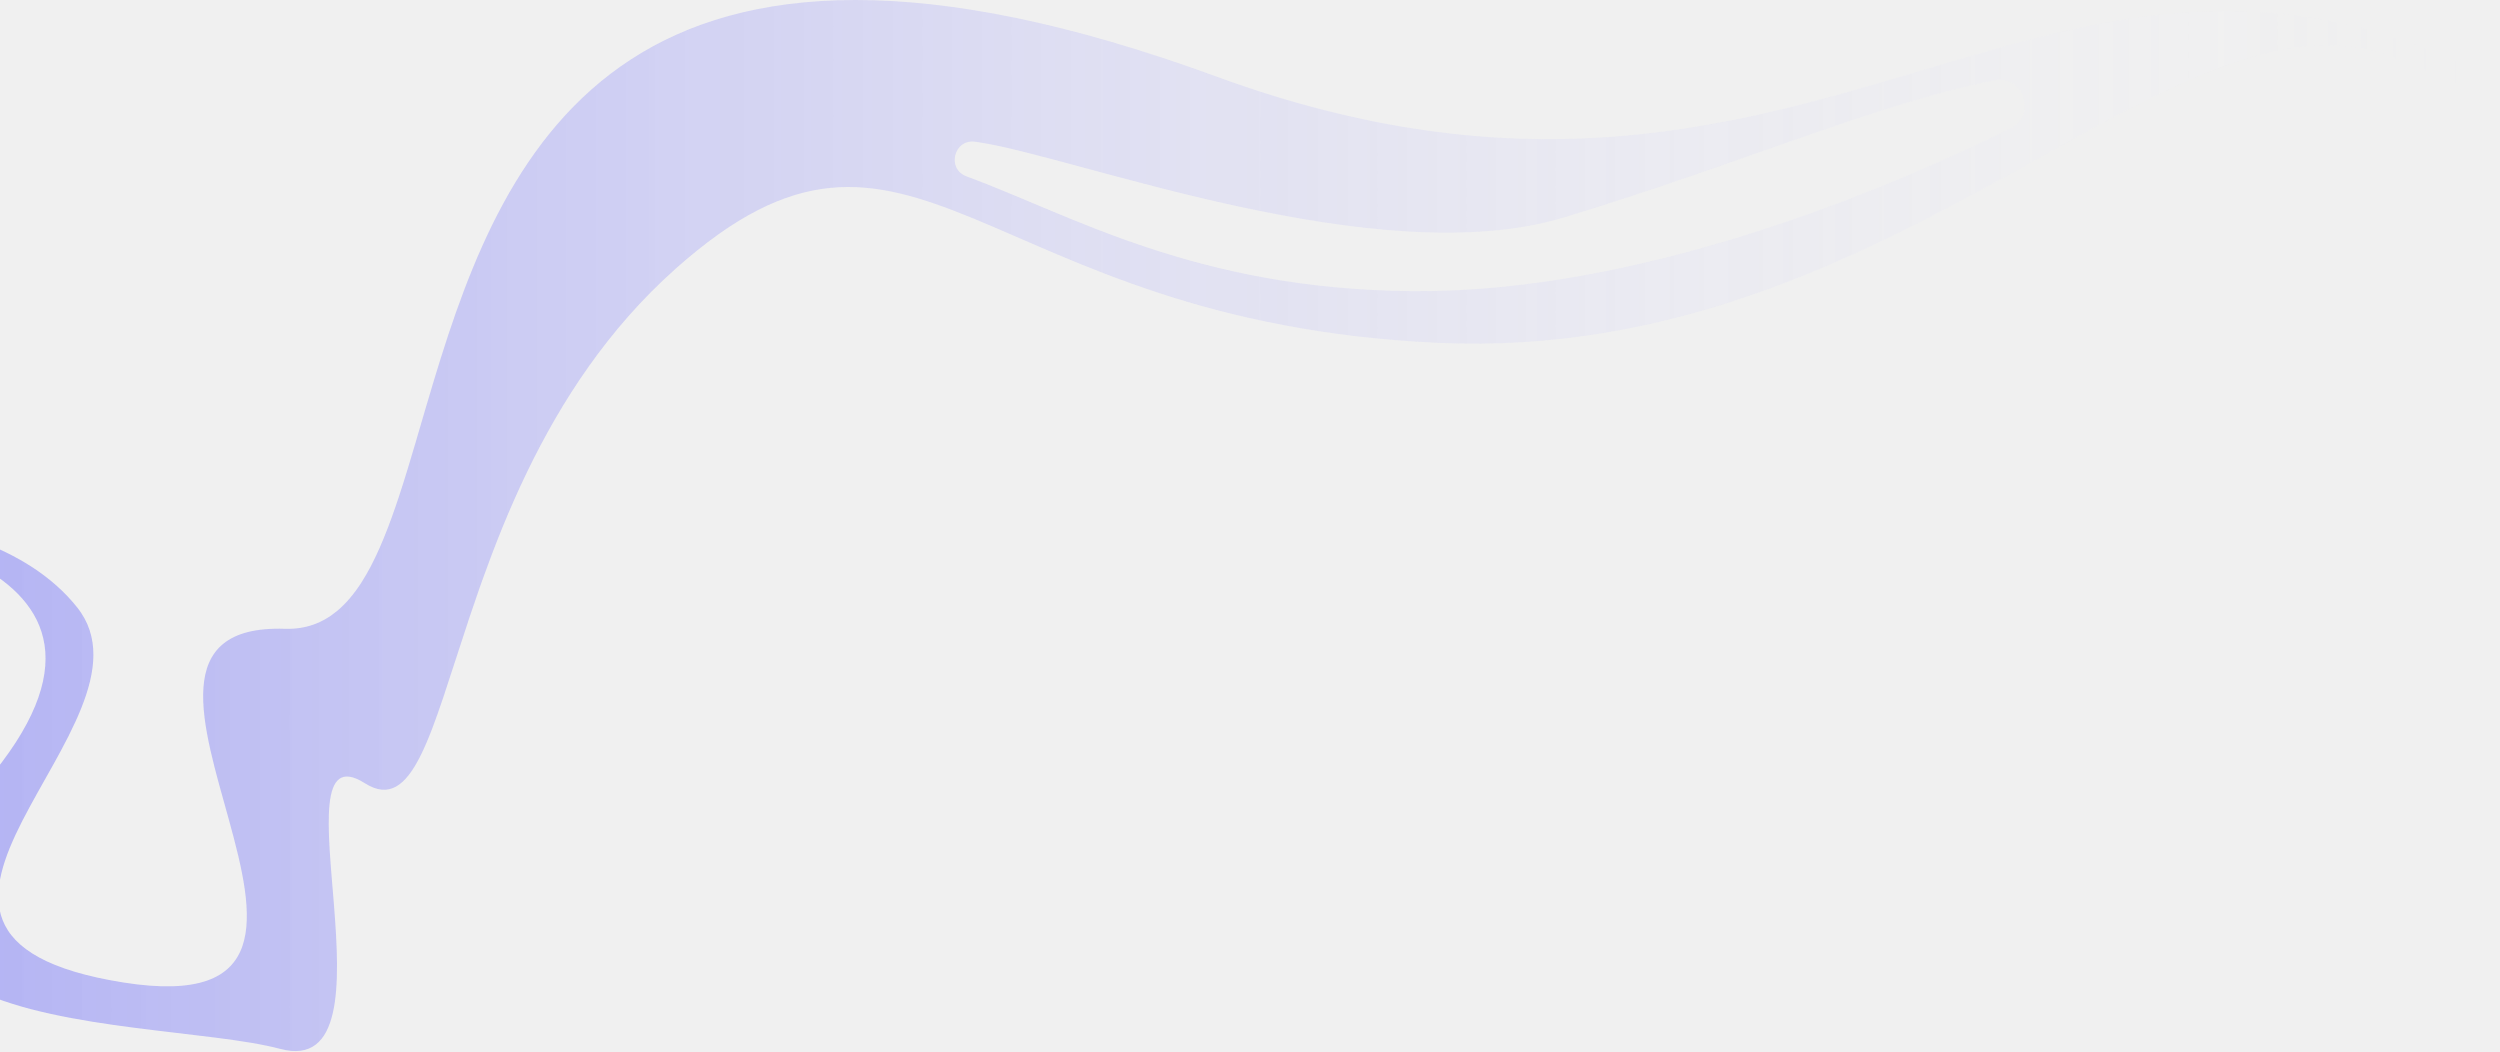
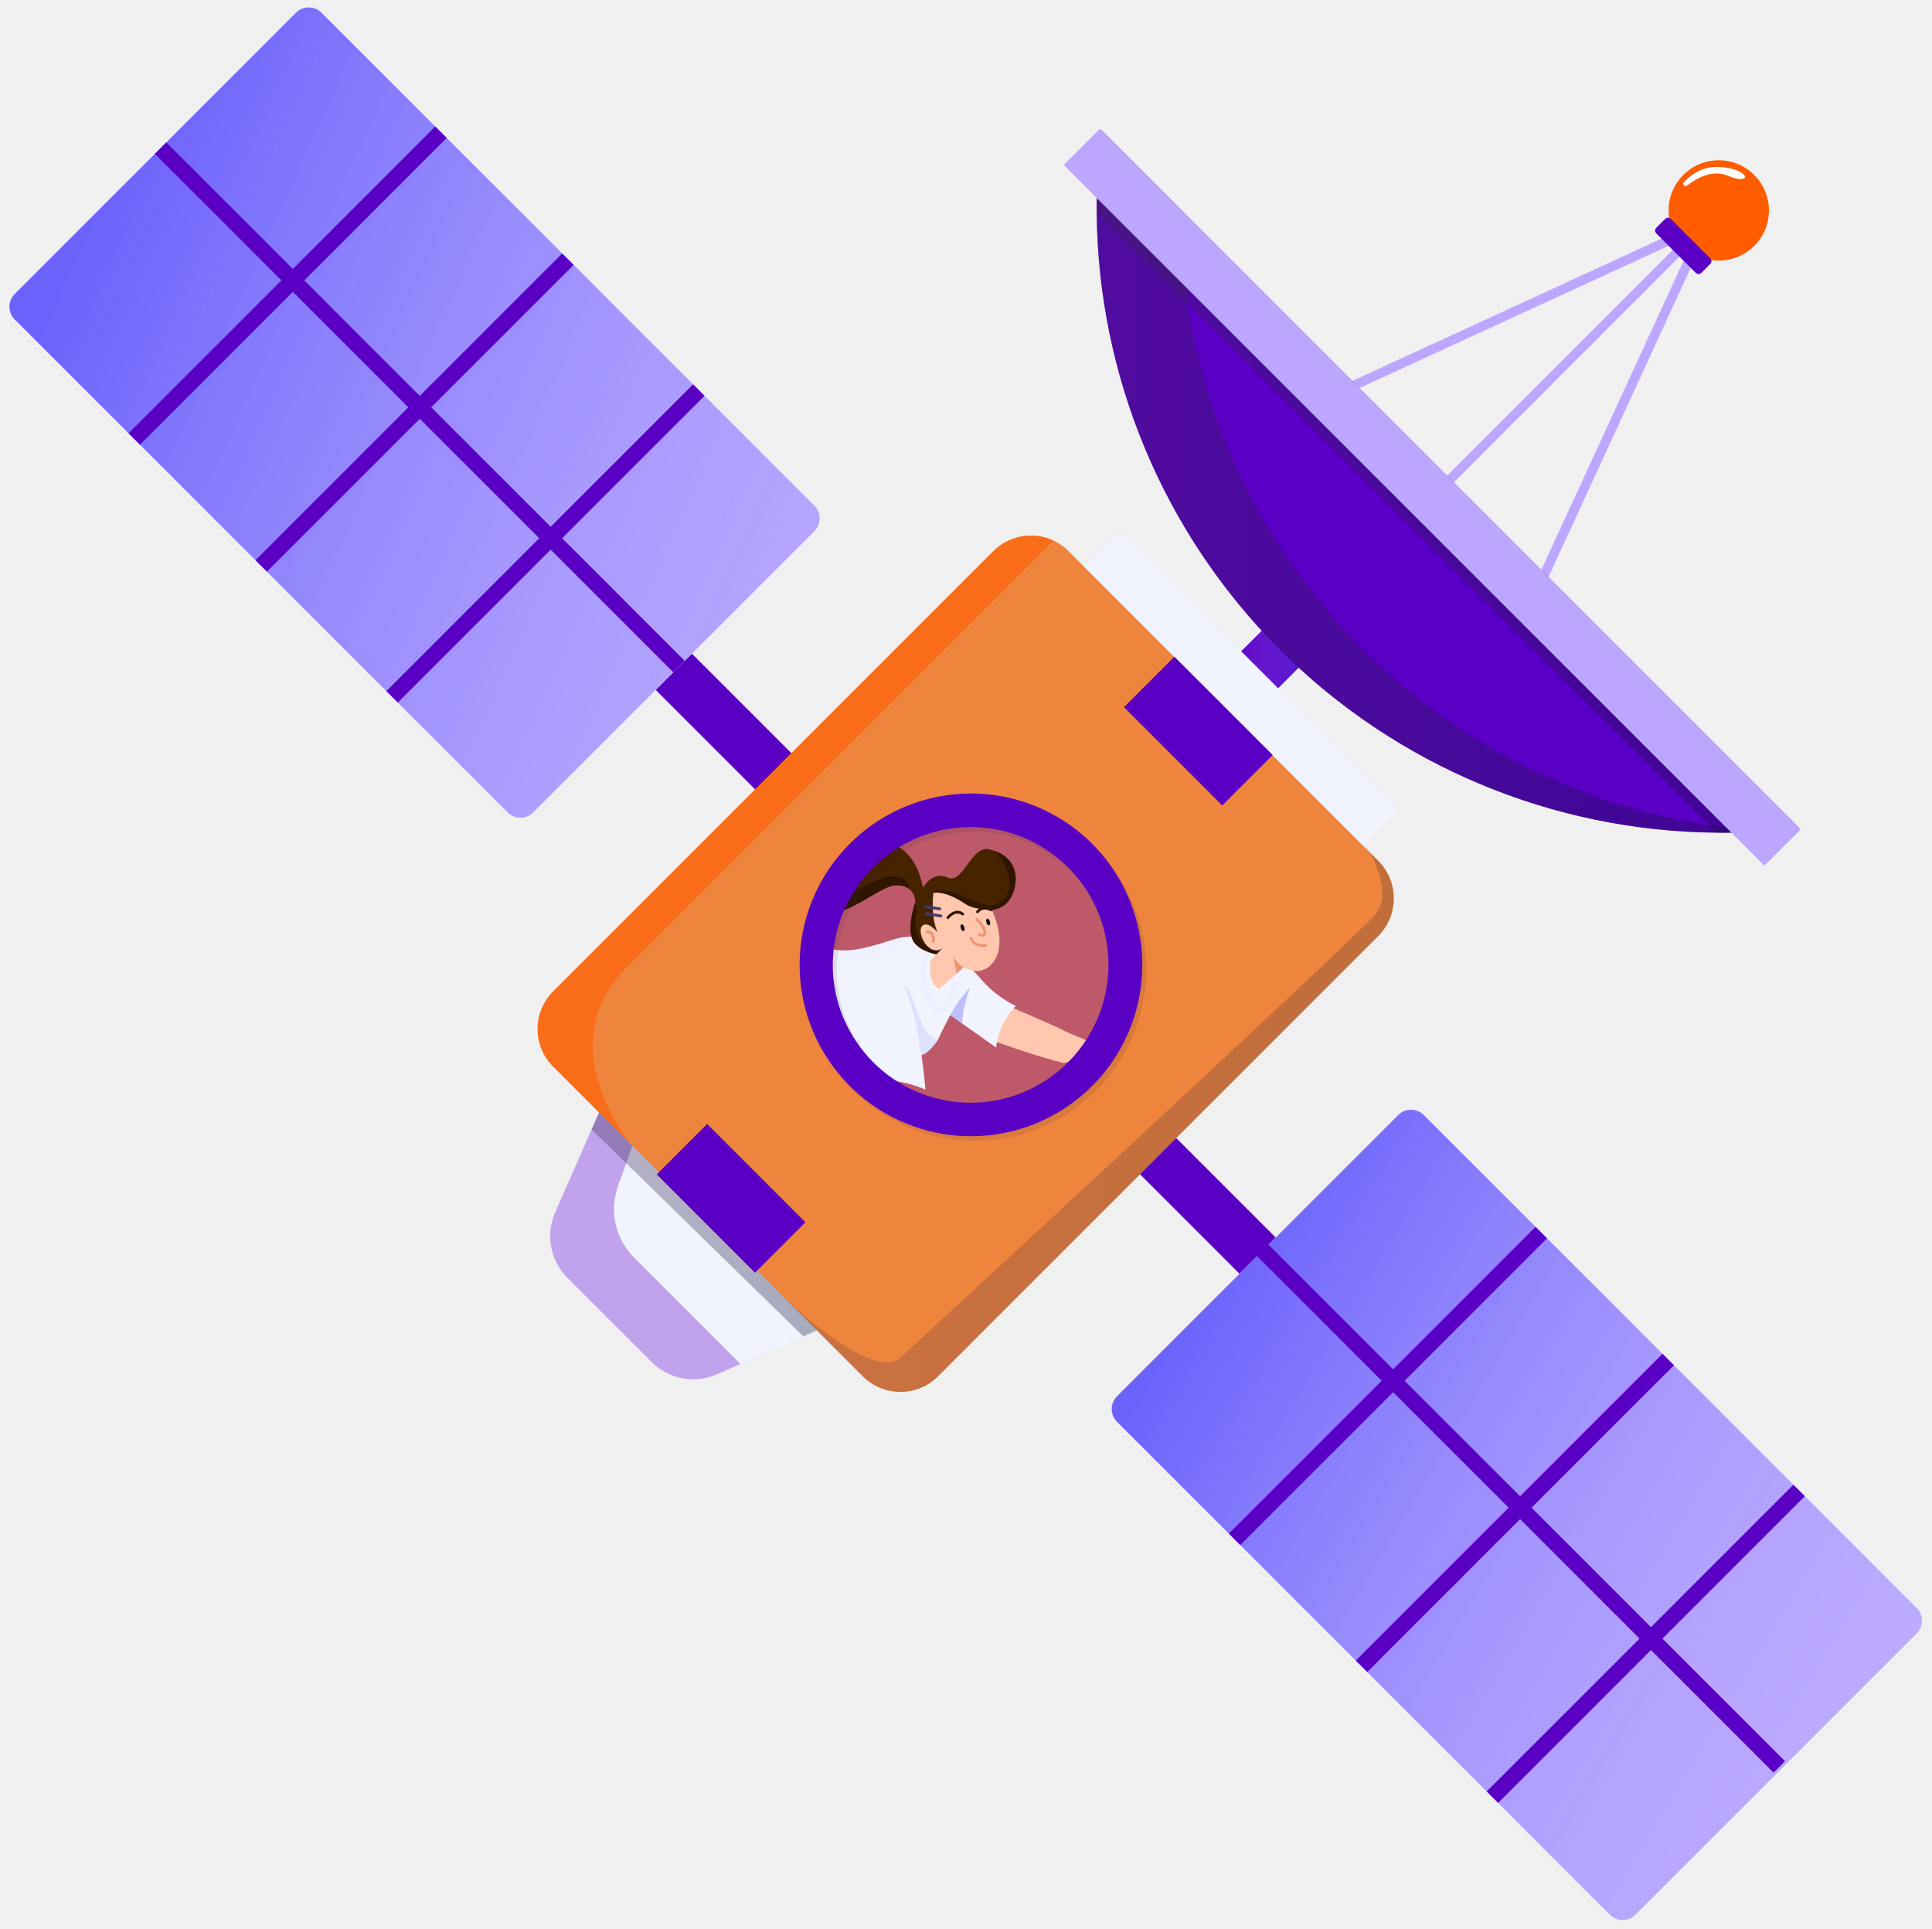
- <svg xmlns="http://www.w3.org/2000/svg" width="1586" height="667" viewBox="0 0 1586 667" fill="none">
-   <path opacity="0.33" d="M771.339 48.453C398.112 -88.104 320.421 92.21 275.469 240.685C275.244 241.426 275.019 242.186 274.799 242.906C267.066 268.563 260.295 293.21 253.073 315.036C252.422 316.999 251.771 318.942 251.117 320.862C244.59 339.932 237.613 356.602 229.256 369.595C224.645 376.752 219.599 382.789 213.962 387.495C204.714 395.212 193.872 399.334 180.713 398.908C32.793 394.107 268.537 653.543 78.28 623.294C-111.977 593.046 107.533 459.07 48.987 385.37C33.083 365.364 10.477 351.861 -14 342.858V358.362C30.337 382.204 52.893 423.935 -9.549 496.9C-11.079 498.691 -12.563 500.458 -14 502.202V628.411C39.094 653.688 134.225 653.823 177.787 665.421C256.809 686.477 171.921 459.07 231.452 496.875C262.1 516.345 273.338 465.006 297.66 392.217C299.66 386.192 301.771 380.023 303.991 373.712C304.658 371.808 305.337 369.892 306.027 367.965C313.869 346.079 323.032 322.883 334.33 299.516C356.101 254.454 385.689 208.732 428.48 170.591C579.676 35.825 619.732 204.275 912.432 217.514C1205.13 230.753 1377.8 -16.84 1518.3 36.345C1539.09 44.212 1561.79 54.3 1586 65.478V51.674C1295.18 -98.232 1154.48 188.641 771.339 48.453ZM1275.44 81.462C1194.52 121.238 1040.33 185.961 895.837 184.705C758.35 183.51 679.709 136.412 613.091 111.845C600.387 107.164 605.118 88.094 618.532 89.919L620.958 90.264C682.474 99.342 874.232 173.732 992.279 137.912C1104.33 103.903 1192.8 65.128 1265.25 50.989C1283.81 47.388 1292.41 73.145 1275.44 81.482V81.462Z" fill="url(#paint0_linear_1480_6419)" />
+ <svg xmlns="http://www.w3.org/2000/svg" width="577" height="576" viewBox="0 0 577 576" fill="none">
+   <path d="M381.007 369.587L206.63 195.21L195.815 206.025L370.192 380.402L381.007 369.587Z" fill="#5A00C4" />
+   <path d="M243.973 397.31L239.909 399.096L221.136 407.35L214.153 410.428C210.907 411.857 207.304 412.272 203.818 411.618C200.332 410.963 197.126 409.27 194.619 406.76L169.461 381.606C166.952 379.099 165.26 375.892 164.606 372.406C163.952 368.92 164.367 365.318 165.797 362.072L176.686 337.314L178.911 332.253L188.867 342.204L243.973 397.31Z" fill="#F1F3FF" />
+   <path opacity="0.33" d="M165.797 362.066C164.367 365.312 163.952 368.914 164.606 372.4C165.26 375.886 166.952 379.093 169.461 381.6L194.619 406.754C197.126 409.264 200.332 410.957 203.818 411.611C207.304 412.266 210.907 411.851 214.153 410.422L221.136 407.344L189.395 375.602C186.639 372.846 184.724 369.364 183.872 365.561C183.02 361.759 183.267 357.792 184.584 354.124L188.867 342.198L178.911 332.242L165.797 362.066Z" fill="#5A00C4" />
+   <path d="M411.6 279.56L280.17 411.016C277.184 414 273.136 415.676 268.915 415.676C264.694 415.676 260.645 414 257.659 411.016L243.974 397.331L178.912 332.247L165.227 318.562C163.748 317.084 162.576 315.329 161.775 313.398C160.975 311.467 160.563 309.397 160.563 307.306C160.563 305.216 160.975 303.146 161.775 301.214C162.576 299.283 163.748 297.528 165.227 296.051L296.657 164.616C298.133 163.135 299.887 161.96 301.819 161.158C303.75 160.357 305.821 159.944 307.912 159.944C310.003 159.944 312.074 160.357 314.006 161.158C315.937 161.96 317.691 163.135 319.168 164.616L409.085 254.524L411.609 257.049C413.087 258.527 414.26 260.282 415.06 262.214C415.859 264.145 416.27 266.215 416.27 268.306C416.269 270.397 415.856 272.467 415.055 274.398C414.254 276.329 413.08 278.083 411.6 279.56Z" fill="#EF843D" />
+   <path opacity="0.6" d="M185.865 290.155L314.599 161.421C311.64 160.055 308.334 159.63 305.126 160.201C301.918 160.773 298.962 162.314 296.657 164.618L165.227 296.052C163.748 297.53 162.576 299.285 161.775 301.216C160.975 303.147 160.563 305.217 160.563 307.307C160.563 309.398 160.975 311.468 161.775 313.399C162.576 315.33 163.748 317.085 165.227 318.563L178.912 332.248L188.868 342.204C188.868 342.204 164.308 313.664 185.865 290.155Z" fill="#FF5C00" />
+   <path opacity="0.2" d="M411.599 279.558L280.169 411.015C277.183 413.998 273.134 415.674 268.913 415.674C264.692 415.674 260.644 413.998 257.658 411.015L243.972 397.329L233.898 387.255C234.337 387.554 260.538 413.174 268.977 405.403C305.151 372.101 405.57 279.321 410.886 272.94C416.163 266.634 409.233 254.818 409.074 254.55L411.599 257.074C414.577 260.057 416.251 264.1 416.251 268.316C416.251 272.532 414.577 276.575 411.599 279.558Z" fill="url(#paint0_linear_1543_4347)" />
+   <path d="M454.985 188.566L421.321 154.899L423.318 152.898L454.114 183.694L508.204 66.138L510.772 67.317L454.985 188.566Z" fill="#BDA6FF" />
+   <path d="M502.175 68.538L499.932 69.567L496.221 71.277L403.837 113.784L400.825 115.169L389.022 120.6L387.654 121.229L421.322 154.897L422.32 155.895L423.318 154.897L424.321 153.899L431.951 146.282L434.149 144.083L501.59 76.638L504.915 73.313L505.94 72.289L516.089 62.139L502.175 68.538ZM499.581 74.641L432.135 142.082L429.937 144.281L422.32 151.898L392.522 122.095L402.953 117.293L405.965 115.908L498.354 73.41L501.432 71.981L502.888 71.312L501.779 72.421L499.581 74.641Z" fill="#BDA6FF" />
+   <path d="M243.217 151.018L96.001 3.803C93.901 1.703 90.496 1.703 88.395 3.803L4.404 87.795C2.303 89.895 2.303 93.3 4.404 95.401L151.619 242.616C153.719 244.716 157.124 244.716 159.225 242.616L243.217 158.624C245.317 156.524 245.317 153.118 243.217 151.018Z" fill="#BDA6FF" />
+   <path d="M572.42 480.216L425.205 333.001C423.104 330.901 419.699 330.901 417.599 333.001L333.607 416.993C331.507 419.093 331.507 422.499 333.607 424.599L480.822 571.814C482.922 573.914 486.328 573.914 488.428 571.814L572.42 487.822C574.52 485.722 574.52 482.317 572.42 480.216Z" fill="#BDA6FF" />
+   <path opacity="0.62" d="M243.217 151.018L96.001 3.803C93.901 1.703 90.496 1.703 88.395 3.803L4.404 87.795C2.303 89.895 2.303 93.3 4.404 95.401L151.619 242.616C153.719 244.716 157.124 244.716 159.225 242.616L243.217 158.624C245.317 156.524 245.317 153.118 243.217 151.018Z" fill="url(#paint1_linear_1543_4347)" />
+   <path opacity="0.62" d="M572.42 480.216L425.205 333.001C423.104 330.901 419.699 330.901 417.599 333.001L333.607 416.993C331.507 419.093 331.507 422.499 333.607 424.599L480.822 571.814C482.922 573.914 486.328 573.914 488.428 571.814L572.42 487.822C574.52 485.722 574.52 482.317 572.42 480.216Z" fill="url(#paint2_linear_1543_4347)" />
+   <path d="M390.277 196.977L379.244 185.944L368.429 196.759L379.462 207.792L390.277 196.977Z" fill="#5A00C4" />
+   <path opacity="0.3" d="M390.277 196.977L379.244 185.944L368.429 196.759L379.462 207.792L390.277 196.977Z" fill="url(#paint3_linear_1543_4347)" />
+   <path opacity="0.32" d="M243.974 397.308L239.91 399.093L176.687 337.307L178.912 332.246L188.868 342.198V342.202L243.974 397.308Z" fill="url(#paint4_linear_1543_4347)" />
+   <path d="M537.316 247.265C535.999 247.427 534.68 247.573 533.358 247.705C527.949 248.262 522.525 248.582 517.087 248.664C515.621 248.687 514.155 248.687 512.689 248.664C463.707 248.266 416.844 228.632 382.206 193.995C347.569 159.359 327.933 112.496 327.535 63.514C327.535 62.048 327.535 60.582 327.535 59.116C327.617 53.681 327.936 48.257 328.493 42.845C328.625 41.526 328.772 40.206 328.933 38.887L537.316 247.265Z" fill="#5A00C4" />
+   <path opacity="0.32" d="M526.616 248.277C523.444 248.488 520.269 248.618 517.091 248.668C492.096 249.05 467.278 244.409 444.11 235.019C420.942 225.629 399.895 211.682 382.219 194.006C364.542 176.329 350.595 155.283 341.206 132.115C331.816 108.947 327.174 84.129 327.556 59.133C327.661 52.37 328.13 45.617 328.959 38.904L352.354 62.291C352.435 109.598 370.471 155.111 402.818 189.633C435.164 224.154 479.409 245.109 526.612 248.263L526.616 248.277Z" fill="url(#paint5_linear_1543_4347)" />
+   <path opacity="0.32" d="M533.362 247.71C527.953 248.267 522.53 248.586 517.091 248.668C515.625 248.692 514.16 248.692 512.694 248.668L327.535 63.514C327.535 62.048 327.535 60.582 327.535 59.116C327.617 53.681 327.936 48.257 328.493 42.845L533.362 247.71Z" fill="url(#paint6_linear_1543_4347)" />
+   <path d="M328.508 38.458L317.693 49.273L526.947 258.527L537.762 247.712L328.508 38.458Z" fill="#BDA6FF" />
+   <path d="M417.786 241.606L334.615 158.436L323.8 169.251L406.971 252.421L417.786 241.606Z" fill="#F1F3FF" />
+   <path d="M513.314 77.823C521.589 77.823 528.297 71.115 528.297 62.84C528.297 54.566 521.589 47.858 513.314 47.858C505.04 47.858 498.332 54.566 498.332 62.84C498.332 71.115 505.04 77.823 513.314 77.823Z" fill="#FF5C00" />
+   <path d="M510.783 77.149L499.001 65.367C498.537 64.903 497.786 64.903 497.322 65.367L494.654 68.035C494.19 68.498 494.19 69.25 494.654 69.714L506.436 81.496C506.9 81.96 507.652 81.96 508.115 81.496L510.783 78.828C511.247 78.364 511.247 77.612 510.783 77.149Z" fill="#5A00C4" />
+   <path d="M204.488 197.351L167.883 160.741L210.416 118.208L206.994 114.787L164.461 157.32L128.788 121.647L171.321 79.114L167.9 75.697L125.367 118.23L90.877 83.736L133.41 41.203L129.989 37.781L87.456 80.314L49.667 42.526L46.246 45.947L84.034 83.736L38.392 129.378L41.809 132.799L87.456 87.157L121.946 121.647L76.303 167.294L79.725 170.715L125.367 125.068L161.04 160.741L115.398 206.388L118.819 209.805L164.461 164.163L201.071 200.768L204.488 197.351Z" fill="#5A00C4" />
+   <path d="M533.099 525.961L496.49 489.356L539.023 446.822L535.602 443.401L493.068 485.934L457.4 450.261L499.933 407.728L496.512 404.307L453.979 446.84L419.484 412.35L462.017 369.817L458.596 366.396L416.063 408.929L378.275 371.14L374.858 374.562L412.646 412.35L366.999 457.992L370.421 461.413L416.063 415.767L450.557 450.261L404.915 495.904L408.332 499.325L453.979 453.683L489.651 489.356L444.005 534.998L447.426 538.419L493.068 492.772L529.678 529.382L533.099 525.961Z" fill="#5A00C4" />
+   <path opacity="0.33" d="M290.191 334.024C315.717 334.024 336.409 313.331 336.409 287.806C336.409 262.28 315.717 241.587 290.191 241.587C264.665 241.587 243.973 262.28 243.973 287.806C243.973 313.331 264.665 334.024 290.191 334.024Z" fill="#5A00C4" />
+   <path d="M330.597 313.164C330.597 313.164 319.572 308.766 317.184 307.504C314.796 306.242 301.956 300.776 301.956 300.776C301.956 300.776 295.425 306.536 297.558 311.158C297.558 311.158 310.056 315.666 317.787 317.486L330.597 313.164Z" fill="#FFC7AE" />
+   <path d="M303.349 300.439C303.137 300.659 302.935 300.879 302.737 301.103C300.205 303.972 298.482 307.463 297.746 311.218C297.637 311.759 297.564 312.307 297.526 312.858L287.412 305.716L283.766 303.139L280.763 309.12C280.593 309.622 280.362 310.102 280.077 310.549C279.034 312.255 277.157 314.305 275.881 314.854C275.666 314.947 275.442 315.039 275.226 315.123L274.971 315.224C274.703 315.334 274.435 315.435 274.166 315.532C274.094 315.562 274.021 315.588 273.946 315.611C273.722 315.694 273.507 315.773 273.274 315.844C273.041 315.914 272.72 316.033 272.438 316.116C272.267 316.174 272.091 316.226 271.915 316.275C271.872 316.292 271.828 316.305 271.783 316.314L271.282 316.455L270.648 316.622C270.406 316.688 270.165 316.745 269.923 316.798C269.527 316.895 269.131 316.978 268.735 317.057L268.098 317.176L267.46 317.286L267.245 317.321C267.047 317.356 266.853 317.383 266.655 317.409C266.457 317.436 266.216 317.475 265.96 317.502L265.543 317.55C265.332 317.576 265.103 317.598 264.901 317.616L264.426 317.66H264.136L263.625 317.695C263.309 317.717 262.997 317.73 262.684 317.744H262.13C260.279 317.79 258.427 317.716 256.585 317.524C255.925 317.458 255.266 317.374 254.624 317.277C247.721 308.988 243.948 298.539 243.964 287.752C243.964 286.38 244.024 285.023 244.144 283.68C244.184 283.165 244.241 282.651 244.303 282.141C252.179 285.531 258.15 283.218 267.28 280.452C268.88 279.957 270.544 279.701 272.218 279.691C272.933 279.69 273.647 279.736 274.355 279.828C274.694 279.872 275.028 279.925 275.358 279.99C276.024 280.115 276.682 280.278 277.328 280.479C277.665 280.584 278 280.698 278.331 280.822C278.589 280.915 278.844 281.017 279.096 281.125C279.912 281.465 280.707 281.854 281.475 282.29C285.055 284.3 288.124 287.185 290.635 289.841C291.792 291.059 292.834 292.233 293.74 293.249C297.825 297.845 303.349 300.439 303.349 300.439Z" fill="#F1F3FF" />
+   <g opacity="0.12">
+     <path opacity="0.12" d="M277.338 280.532L276.512 282.036L276.428 282.181L276.323 282.374C275.391 282.066 274.414 281.917 273.433 281.934C271.27 281.934 267.932 282.374 263.592 284.533C258.187 287.207 250.628 286.908 244.155 283.724C244.194 283.21 244.251 282.695 244.313 282.185C252.189 285.576 258.161 283.262 267.29 280.496C268.89 280.002 270.554 279.745 272.229 279.736C272.943 279.734 273.657 279.78 274.366 279.872C274.704 279.916 275.039 279.969 275.368 280.035C276.034 280.162 276.692 280.328 277.338 280.532Z" fill="#9C9EF9" />
+   </g>
+   <path d="M296.374 271.733H296.22C295.903 271.773 295.569 271.799 295.221 271.812C294.608 271.828 293.993 271.802 293.383 271.733H293.287C292.847 271.68 292.407 271.645 291.998 271.623C290.254 271.503 288.502 271.672 286.813 272.124C286.563 272.195 286.316 272.274 286.083 272.357C284.864 272.778 283.737 273.429 282.763 274.275C281.763 275.12 280.989 276.2 280.512 277.419L281.488 282.331L281.571 282.745L282.104 285.431C281.27 285.337 280.443 285.19 279.628 284.992C279.014 284.852 278.408 284.682 277.812 284.482C277.464 284.367 277.112 284.24 276.765 284.095H276.739C275.493 283.622 274.365 282.882 273.436 281.927C273.199 281.673 272.989 281.396 272.807 281.1C272.552 280.671 272.359 280.21 272.231 279.728C271.206 276.012 273.067 270.348 273.317 269.613C273.325 269.585 273.336 269.557 273.348 269.53C273.348 269.53 273.476 267.019 271.589 265.502C270.709 264.807 269.452 264.319 267.552 264.376C263.018 264.508 255.894 271.878 246.219 273.51C246.732 271.921 247.332 270.362 248.018 268.839C251.218 261.773 256.138 255.621 262.328 250.946C268.388 251.715 273.761 255.106 275.661 265.137C275.661 265.137 278.383 259.93 282.996 262.058C287.609 264.187 290.098 252.353 295.424 253.655C295.982 253.791 296.501 253.945 296.989 254.116C301.198 255.581 303.023 258.325 303.348 262.032C303.348 262.032 303.744 270.682 296.374 271.733Z" fill="#472300" />
+   <path d="M286.079 272.371C287.882 271.729 290.235 271.404 293.282 271.747C303.837 272.943 303.348 262.032 303.348 262.032C303.023 258.308 301.198 255.563 296.99 254.117C298.061 255.277 298.989 256.563 299.751 257.947C303.23 263.963 301.343 269.165 296.484 270.291C292.403 271.236 282.051 263.176 278.731 266.681C277.192 268.286 281.114 270.674 286.079 272.371Z" fill="#301600" />
+   <path d="M272.804 281.116C275.06 284.823 282.1 285.443 282.1 285.443L281.568 282.756C273.376 284.335 272.949 276.41 273.547 272.321C273.771 270.782 273.617 269.994 273.314 269.625C273.028 270.461 270.675 277.629 272.804 281.116Z" fill="#301600" />
+   <path d="M280.482 295.388L287.799 288.853C287.799 288.853 293.076 292.322 296.806 287.094C301.093 281.06 295.926 271.139 295.926 271.139C295.926 271.139 291.713 272.234 288.235 269.908C281.951 265.7 278.736 266.671 278.736 266.671C278.736 266.671 277.9 274.024 280.055 278.483C280.055 278.483 277.997 275.977 276.41 276.082C272.645 276.337 276.797 286.333 281.467 283.202L277.949 286.72C277.949 286.72 276.537 292.723 280.482 295.388Z" fill="#FFC7AE" />
+   <path d="M287.792 278.03C288.076 277.938 288.166 277.426 287.992 276.884C287.819 276.343 287.447 275.979 287.163 276.07C286.878 276.161 286.789 276.674 286.962 277.215C287.136 277.756 287.507 278.121 287.792 278.03Z" fill="black" />
+   <path d="M295.434 276.332C295.719 276.241 295.809 275.728 295.635 275.187C295.461 274.646 295.09 274.281 294.805 274.372C294.521 274.464 294.431 274.977 294.605 275.518C294.779 276.059 295.15 276.423 295.434 276.332Z" fill="black" />
+   <path d="M293.732 282.802C293.974 282.803 294.217 282.787 294.457 282.754C294.511 282.746 294.563 282.728 294.61 282.701C294.657 282.673 294.698 282.637 294.731 282.593C294.764 282.55 294.788 282.5 294.802 282.447C294.816 282.394 294.819 282.34 294.811 282.286C294.804 282.232 294.786 282.18 294.758 282.133C294.731 282.086 294.694 282.044 294.65 282.012C294.607 281.979 294.557 281.955 294.505 281.941C294.452 281.927 294.397 281.924 294.343 281.932C293.765 281.992 293.18 281.964 292.61 281.848C291.471 281.606 290.733 281.017 290.412 280.089C290.398 280.032 290.373 279.979 290.338 279.933C290.303 279.886 290.258 279.848 290.207 279.819C290.156 279.791 290.1 279.774 290.042 279.769C289.984 279.764 289.925 279.771 289.87 279.789C289.815 279.808 289.764 279.838 289.722 279.878C289.679 279.917 289.645 279.965 289.622 280.019C289.598 280.072 289.587 280.13 289.587 280.188C289.588 280.247 289.6 280.304 289.624 280.357C290.297 282.305 292.32 282.802 293.732 282.802Z" fill="#ED9572" />
+   <path d="M291.916 272.733C291.977 272.732 292.037 272.718 292.092 272.692C292.147 272.667 292.196 272.63 292.237 272.584C293.684 270.825 295.658 272.025 295.755 272.074C295.801 272.105 295.852 272.127 295.907 272.139C295.962 272.15 296.018 272.15 296.073 272.138C296.127 272.127 296.179 272.105 296.225 272.073C296.271 272.041 296.31 272.001 296.339 271.954C296.369 271.906 296.389 271.854 296.398 271.799C296.406 271.744 296.404 271.687 296.39 271.633C296.377 271.579 296.353 271.528 296.319 271.484C296.285 271.439 296.243 271.402 296.195 271.375C295.28 270.794 293.143 270.187 291.608 272.056C291.558 272.117 291.526 272.191 291.516 272.269C291.506 272.347 291.519 272.426 291.553 272.497C291.586 272.568 291.64 272.628 291.706 272.67C291.773 272.712 291.85 272.734 291.929 272.733H291.916Z" fill="#301600" />
+   <path d="M283.08 274.441C283.138 274.442 283.196 274.43 283.249 274.407C283.302 274.383 283.349 274.348 283.388 274.305C284.232 273.364 285.068 272.867 285.872 272.836C286.36 272.808 286.841 272.965 287.218 273.276C287.299 273.347 287.403 273.387 287.51 273.387C287.618 273.387 287.722 273.347 287.803 273.276C287.841 273.237 287.872 273.192 287.893 273.141C287.913 273.091 287.924 273.037 287.924 272.983C287.924 272.929 287.913 272.875 287.893 272.825C287.872 272.775 287.841 272.729 287.803 272.691C287.27 272.222 286.577 271.976 285.868 272.005C284.826 272.04 283.788 272.629 282.79 273.764C282.753 273.804 282.725 273.851 282.707 273.903C282.689 273.954 282.681 274.008 282.684 274.063C282.687 274.117 282.7 274.17 282.724 274.219C282.747 274.268 282.78 274.312 282.821 274.349C282.895 274.406 282.986 274.439 283.08 274.441Z" fill="#301600" />
+   <path d="M293.428 279.746C293.648 279.752 293.866 279.697 294.057 279.588C294.214 279.487 294.341 279.347 294.426 279.181C294.511 279.015 294.551 278.829 294.54 278.643C294.598 276.527 292.087 274.395 291.981 274.307C291.897 274.235 291.788 274.201 291.679 274.21C291.569 274.219 291.467 274.271 291.396 274.355C291.325 274.439 291.29 274.548 291.299 274.657C291.308 274.767 291.361 274.869 291.445 274.94C291.471 274.94 293.758 276.906 293.709 278.621C293.709 278.717 293.709 278.836 293.626 278.876C293.286 278.937 292.936 278.876 292.636 278.704C292.537 278.656 292.423 278.65 292.319 278.686C292.215 278.722 292.13 278.799 292.082 278.898C292.034 278.997 292.028 279.111 292.064 279.215C292.101 279.319 292.177 279.404 292.276 279.452C292.635 279.628 293.028 279.729 293.428 279.746Z" fill="#ED9572" />
+   <path d="M278.661 281.586C278.731 281.586 278.799 281.568 278.86 281.534C278.921 281.5 278.972 281.452 279.008 281.392C279.035 281.353 279.567 280.469 278.863 279.097C278.68 278.699 278.382 278.365 278.007 278.138C277.633 277.911 277.199 277.801 276.761 277.822C276.659 277.843 276.569 277.901 276.508 277.985C276.447 278.07 276.419 278.174 276.431 278.277C276.443 278.38 276.492 278.476 276.57 278.544C276.649 278.613 276.75 278.65 276.854 278.648C277.124 278.645 277.388 278.722 277.615 278.869C277.841 279.016 278.018 279.227 278.125 279.475C278.599 280.403 278.314 280.939 278.3 280.961C278.27 281.026 278.256 281.096 278.259 281.167C278.262 281.237 278.283 281.306 278.318 281.368C278.353 281.429 278.403 281.481 278.463 281.519C278.522 281.557 278.59 281.58 278.661 281.586Z" fill="#ED9572" />
+   <path d="M280.675 271.846C280.778 271.843 280.875 271.802 280.949 271.731C281.023 271.661 281.069 271.566 281.078 271.464C281.086 271.362 281.057 271.26 280.996 271.179C280.935 271.097 280.846 271.04 280.746 271.019L276.41 270.311C276.356 270.302 276.301 270.303 276.248 270.316C276.194 270.328 276.144 270.351 276.1 270.383C276.056 270.415 276.018 270.455 275.99 270.502C275.961 270.548 275.943 270.6 275.935 270.654C275.924 270.762 275.952 270.87 276.016 270.957C276.079 271.045 276.172 271.106 276.278 271.129L280.609 271.837L280.675 271.846Z" fill="#433872" />
+   <path d="M281.004 273.958C281.106 273.955 281.204 273.914 281.278 273.844C281.352 273.773 281.398 273.678 281.407 273.576C281.415 273.474 281.386 273.373 281.325 273.291C281.264 273.209 281.175 273.152 281.075 273.131L276.739 272.423C276.685 272.415 276.63 272.417 276.577 272.429C276.524 272.442 276.474 272.465 276.43 272.497C276.386 272.529 276.349 272.569 276.32 272.615C276.291 272.661 276.272 272.713 276.264 272.767C276.255 272.82 276.257 272.875 276.269 272.928C276.282 272.981 276.305 273.031 276.337 273.075C276.369 273.119 276.409 273.157 276.455 273.185C276.501 273.214 276.553 273.233 276.607 273.241L280.938 273.949L281.004 273.958Z" fill="#433872" />
+   <path opacity="0.6" d="M287.425 305.725C287.329 303.966 287.72 300.751 289.624 295.021C287.319 297.453 285.355 300.187 283.784 303.148L287.425 305.725Z" fill="#9C9EF9" />
+   <path opacity="0.22" d="M280.086 310.56C279.044 312.266 277.166 314.315 275.891 314.865C275.675 314.957 275.451 315.05 275.235 315.133C275.152 315.173 275.067 315.208 274.98 315.239C274.712 315.349 274.444 315.45 274.175 315.546C274.104 315.577 274.03 315.603 273.956 315.626C273.731 315.709 273.516 315.788 273.283 315.859C273.05 315.929 272.729 316.048 272.447 316.131C272.276 316.189 272.1 316.241 271.924 316.29C271.881 316.307 271.837 316.32 271.792 316.329L271.291 316.47L270.657 316.637C270.416 316.703 270.174 316.76 269.932 316.813C269.536 316.91 269.14 316.993 268.745 317.072L268.107 317.191L267.469 317.301L267.254 317.336C267.056 317.371 266.862 317.398 266.664 317.424C266.467 317.451 266.225 317.49 265.97 317.517L265.552 317.565C265.341 317.591 265.112 317.613 264.91 317.631L264.435 317.675H264.145L263.635 317.71C263.318 317.732 263.006 317.745 262.693 317.758H262.139C260.288 317.805 258.436 317.731 256.594 317.539C255.934 317.473 255.275 317.389 254.633 317.292C253.38 315.787 252.224 314.203 251.172 312.552C253.232 312.208 255.181 311.379 256.858 310.133C264.088 304.957 267.271 293.827 270.161 294.614C270.978 294.838 271.774 296.017 272.632 298.572C275.723 307.763 277.597 310.243 280.086 310.56Z" fill="#9C9EF9" />
+   <path d="M256.854 312.578C256.485 317.802 256.384 325.427 256.384 325.427C258.785 323.929 261.516 323.041 264.339 322.842C269.875 322.433 275.957 325.221 276.375 325.414C276.375 325.414 273.64 287.213 262.963 287.753C262.454 287.776 261.949 287.857 261.459 287.995C253.697 290.265 257.263 306.795 256.854 312.578Z" fill="#F1F3FF" />
+   <g opacity="0.22">
+     <path opacity="0.22" d="M285.692 290.734C285.692 290.734 285.824 300.989 281.004 302.136C276.184 303.284 272.811 288.618 276.672 284.106L277.807 284.546C277.807 284.546 274.46 288.53 278.172 297.739C281.883 306.947 284.883 294.379 284.351 291.789L285.692 290.734Z" fill="#9C9EF9" />
+   </g>
+   <path d="M293.938 252.32H294.071C294.027 252.315 293.982 252.315 293.938 252.32Z" fill="#9C9EF9" />
+   <path d="M271.594 265.515C270.715 264.82 269.457 264.332 267.557 264.389C263.023 264.521 255.899 271.891 246.225 273.523C246.737 271.934 247.337 270.375 248.023 268.853C256.15 266.654 262.355 260.937 268.252 261.742C270.684 262.067 271.304 264.42 271.594 265.515Z" fill="#301600" />
+   <path d="M284.703 285.443L285.341 286.502C285.935 287.491 286.784 288.303 287.799 288.851L285.693 290.733L284.703 285.443Z" fill="#ED9572" />
+   <g opacity="0.32">
+     <path opacity="0.32" d="M336.523 265.863C330.731 254.779 321.081 246.201 309.395 241.747C297.709 237.294 284.796 237.275 273.097 241.694C261.398 246.113 251.722 254.663 245.898 265.73C240.074 276.797 238.504 289.613 241.486 301.758C244.467 313.903 251.794 324.536 262.081 331.647C272.368 338.759 284.903 341.856 297.318 340.355C309.734 338.853 321.169 332.857 329.465 323.498C337.76 314.14 342.341 302.067 342.341 289.562C342.336 281.309 340.34 273.18 336.523 265.863ZM332.227 289.562C332.237 297.251 330.077 304.787 325.996 311.303C325.582 311.974 325.142 312.631 324.676 313.273C324.061 314.153 323.419 314.979 322.746 315.797C316.081 323.859 306.593 329.075 296.215 330.382C285.838 331.69 275.353 328.99 266.897 322.833C264.826 321.337 262.903 319.647 261.154 317.785C259.57 316.114 258.131 314.312 256.853 312.398C256.501 311.879 256.162 311.351 255.837 310.815C251.953 304.398 249.9 297.04 249.9 289.54C249.9 288.269 249.957 287.007 250.072 285.766C250.133 285.094 250.212 284.447 250.305 283.766C250.947 279.211 252.355 274.798 254.469 270.714C255.145 269.403 255.892 268.13 256.708 266.901C257.275 266.021 257.882 265.186 258.519 264.368C261.028 261.129 264.004 258.281 267.35 255.916C268.229 255.287 269.157 254.689 270.098 254.13C276.348 250.435 283.464 248.458 290.724 248.4C297.985 248.342 305.131 250.206 311.439 253.801C317.747 257.396 322.992 262.596 326.642 268.872C330.292 275.149 332.217 282.279 332.222 289.54L332.227 289.562Z" fill="url(#paint7_linear_1543_4347)" />
+   </g>
+   <path d="M336.221 266.22C330.824 254.843 321.421 245.855 309.812 240.976C298.202 236.097 285.202 235.67 273.297 239.776C261.393 243.883 251.42 252.234 245.288 263.233C239.156 274.232 237.294 287.106 240.06 299.391C242.825 311.677 250.023 322.511 260.277 329.822C270.531 337.132 283.12 340.405 295.635 339.015C308.151 337.624 319.715 331.668 328.114 322.285C336.513 312.903 341.158 300.753 341.159 288.16C341.155 280.572 339.468 273.079 336.221 266.22ZM248.784 285.913C248.819 285.271 248.868 284.633 248.929 284.004C249.562 277.726 251.641 271.679 255.002 266.339C255.06 266.242 255.121 266.15 255.183 266.058C257.949 261.72 261.504 257.939 265.662 254.91C266.445 254.324 267.25 253.778 268.076 253.274C276.055 248.275 285.508 246.166 294.855 247.296C304.202 248.427 312.878 252.73 319.435 259.487C325.992 266.244 330.032 275.046 330.881 284.423C331.731 293.8 329.337 303.184 324.101 311.01C323.793 311.476 323.472 311.933 323.138 312.386C321.848 314.161 320.415 315.829 318.855 317.373C316.77 319.441 314.47 321.28 311.995 322.861C305.567 326.968 298.123 329.203 290.496 329.316C282.87 329.43 275.362 327.417 268.815 323.503C264.03 320.629 259.872 316.823 256.586 312.311C256.291 311.911 256.005 311.502 255.732 311.089C254.917 309.885 254.17 308.637 253.494 307.351C250.352 301.442 248.709 294.852 248.71 288.16C248.71 287.408 248.749 286.656 248.789 285.913H248.784Z" fill="#5A00C4" />
+   <path d="M240.556 365.015L211.202 335.661L196.13 350.733L225.485 380.087L240.556 365.015Z" fill="#5A00C4" />
+   <path d="M380.094 225.478L350.74 196.124L335.668 211.196L365.022 240.55L380.094 225.478Z" fill="#5A00C4" />
+   <path d="M502.906 54.435C502.795 54.56 502.734 54.722 502.734 54.889C502.735 55.057 502.797 55.218 502.909 55.343C503.021 55.467 503.175 55.546 503.342 55.565C503.508 55.583 503.675 55.539 503.812 55.442C506.978 52.984 511.516 50.635 515.967 52.465C523.636 55.609 522.682 50.486 513.768 49.875C508.948 49.536 505.391 51.735 502.906 54.435Z" fill="white" />
  <defs>
-     <linearGradient id="paint0_linear_1480_6419" x1="-14" y1="333.401" x2="1586" y2="333.401" gradientUnits="userSpaceOnUse">
+     <linearGradient id="paint0_linear_1543_4347" x1="233.898" y1="335.091" x2="416.26" y2="335.091" gradientUnits="userSpaceOnUse">
+       <stop stop-color="#3B264D" />
+       <stop offset="1" stop-color="#071232" />
+     </linearGradient>
+     <linearGradient id="paint1_linear_1543_4347" x1="21.588" y1="77.257" x2="425.9" y2="259.003" gradientUnits="userSpaceOnUse">
      <stop stop-color="#3939FA" />
      <stop offset="1" stop-color="white" stop-opacity="0" />
    </linearGradient>
+     <linearGradient id="paint2_linear_1543_4347" x1="354.201" y1="393.353" x2="659.128" y2="575.597" gradientUnits="userSpaceOnUse">
+       <stop stop-color="#3939FA" />
+       <stop offset="1" stop-color="white" stop-opacity="0" />
+     </linearGradient>
+     <linearGradient id="paint3_linear_1543_4347" x1="368.432" y1="196.87" x2="390.279" y2="196.87" gradientUnits="userSpaceOnUse">
+       <stop stop-color="white" stop-opacity="0" />
+       <stop offset="1" stop-color="#3939FA" />
+     </linearGradient>
+     <linearGradient id="paint4_linear_1543_4347" x1="176.687" y1="365.667" x2="243.974" y2="365.667" gradientUnits="userSpaceOnUse">
+       <stop stop-color="#3B264D" />
+       <stop offset="1" stop-color="#071232" />
+     </linearGradient>
+     <linearGradient id="paint5_linear_1543_4347" x1="327.526" y1="143.795" x2="526.616" y2="143.795" gradientUnits="userSpaceOnUse">
+       <stop stop-color="#3B264D" />
+       <stop offset="1" stop-color="#071232" />
+     </linearGradient>
+     <linearGradient id="paint6_linear_1543_4347" x1="327.526" y1="145.77" x2="533.362" y2="145.77" gradientUnits="userSpaceOnUse">
+       <stop stop-color="#3B264D" />
+       <stop offset="1" stop-color="#071232" />
+     </linearGradient>
+     <linearGradient id="paint7_linear_1543_4347" x1="239.795" y1="289.562" x2="342.346" y2="289.562" gradientUnits="userSpaceOnUse">
+       <stop stop-color="#3B264D" />
+       <stop offset="1" stop-color="#071232" />
+     </linearGradient>
  </defs>
</svg>
